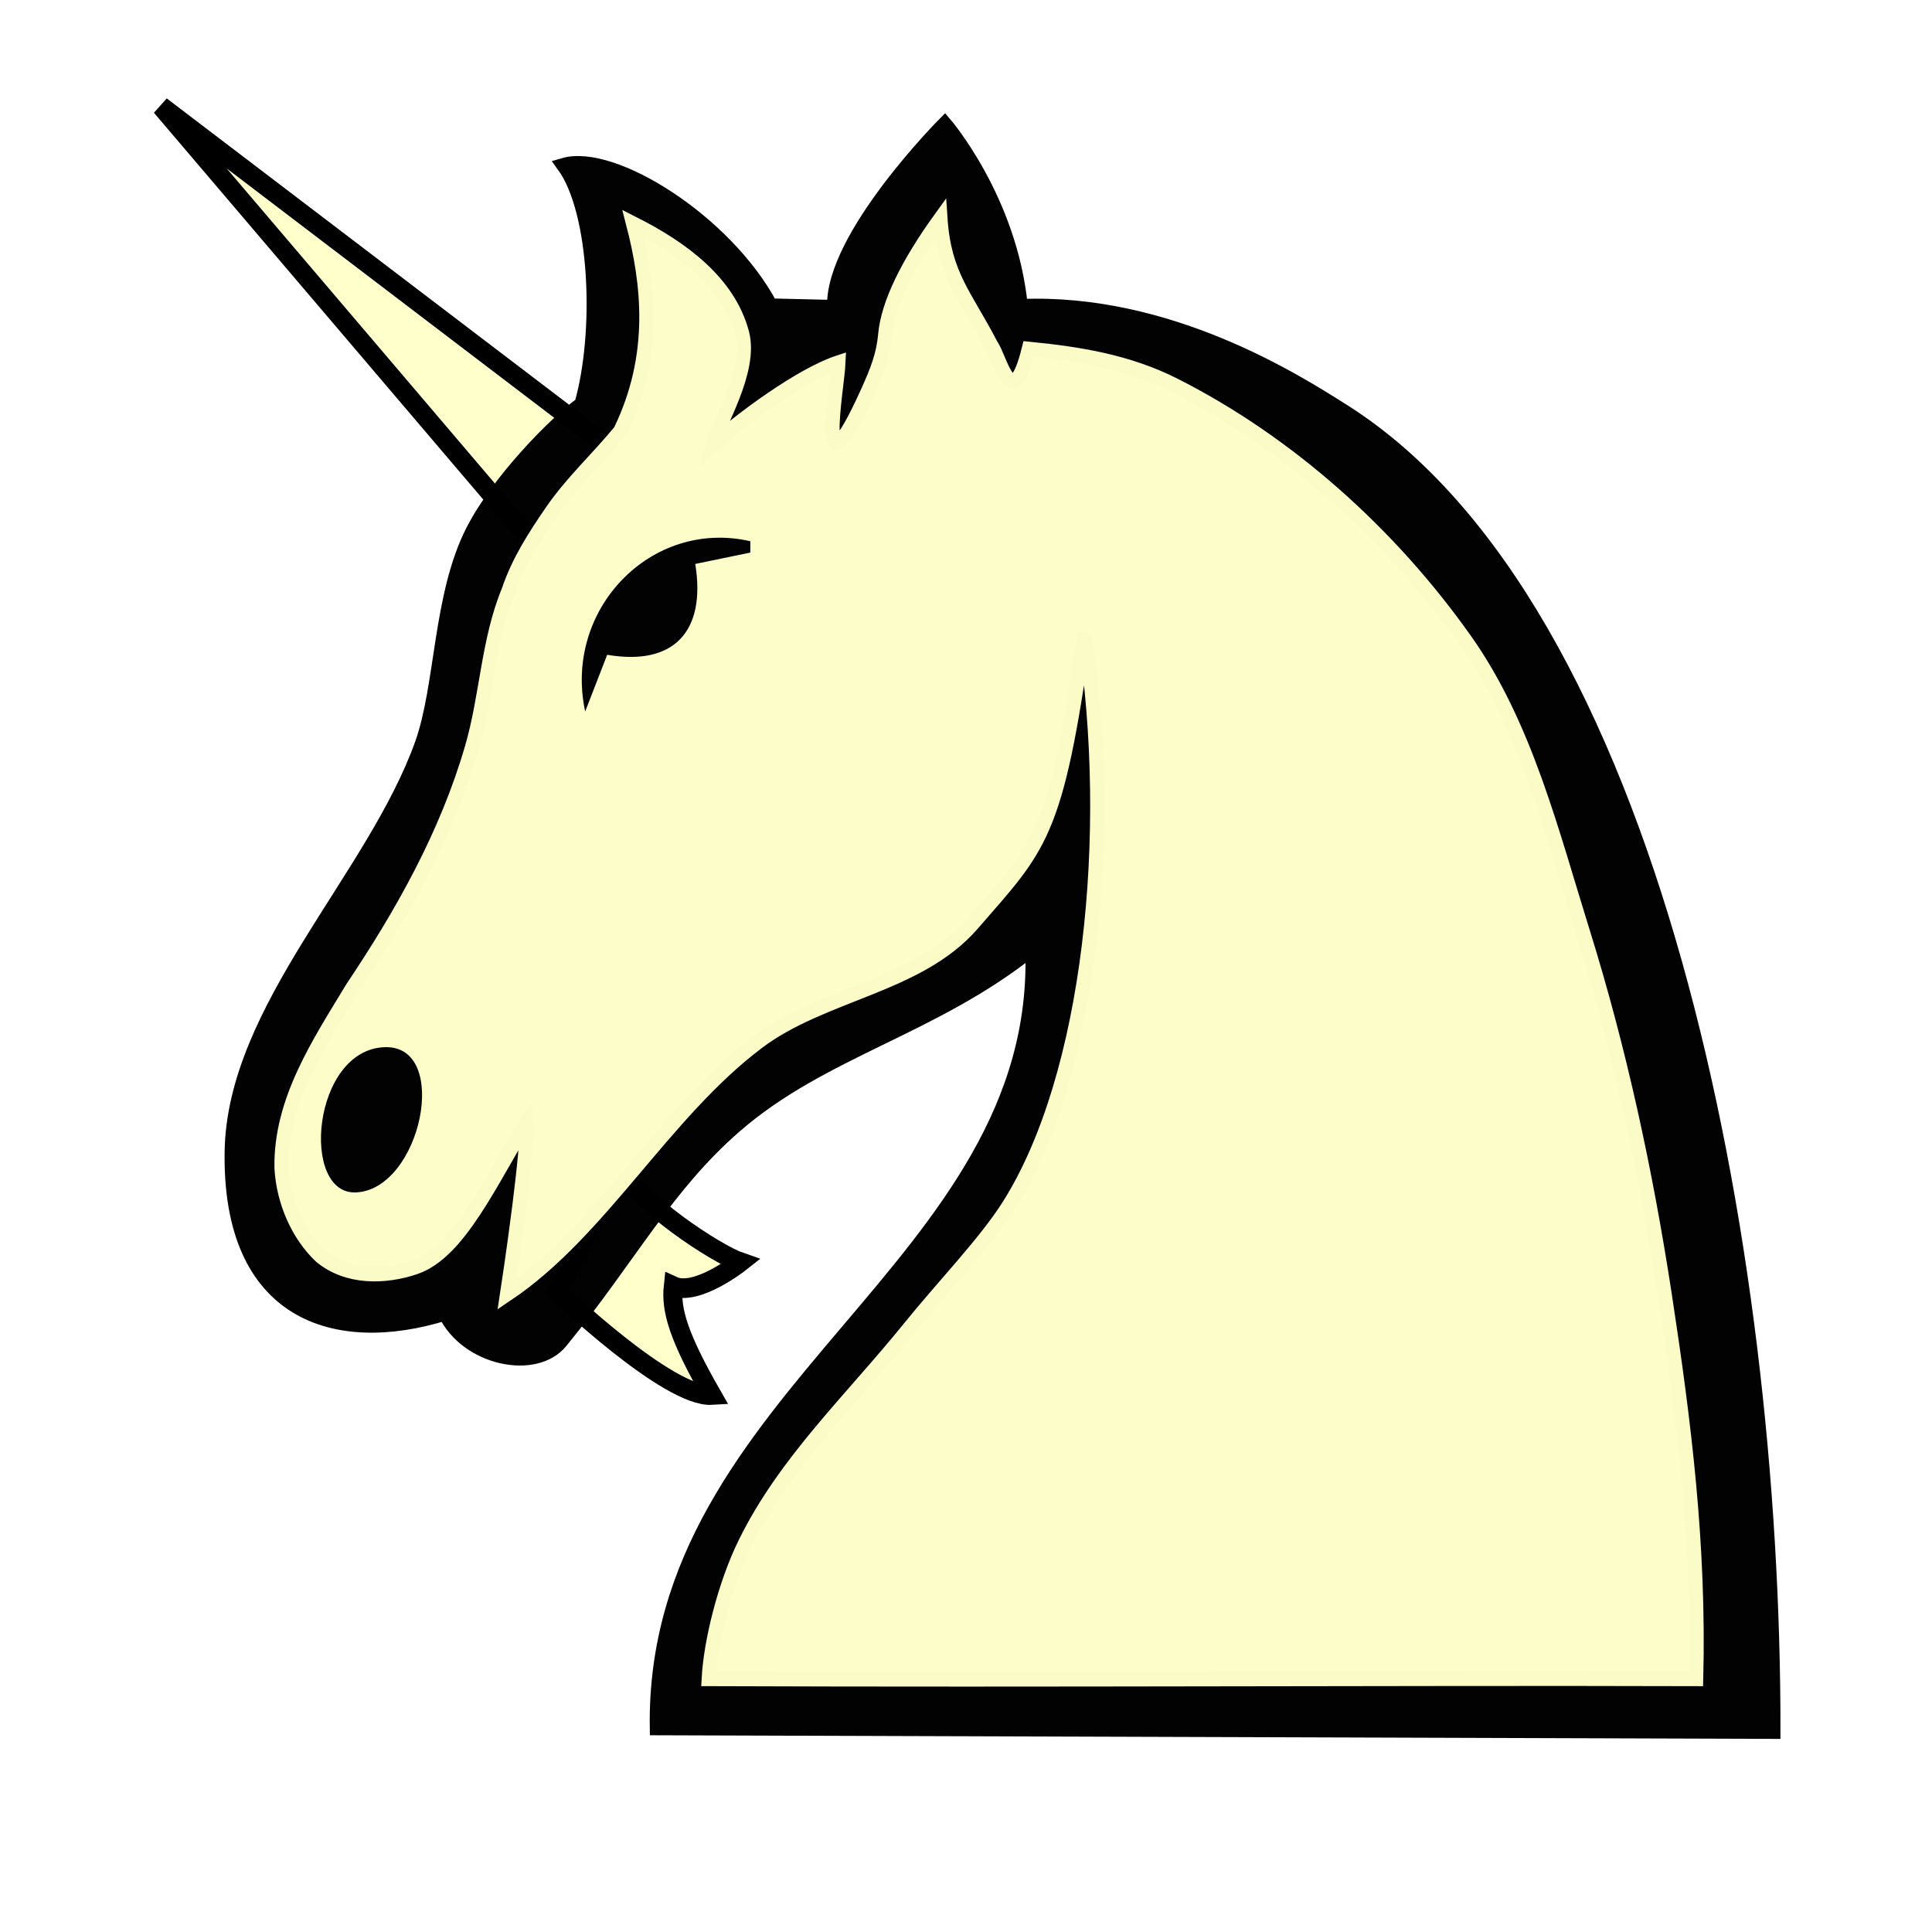
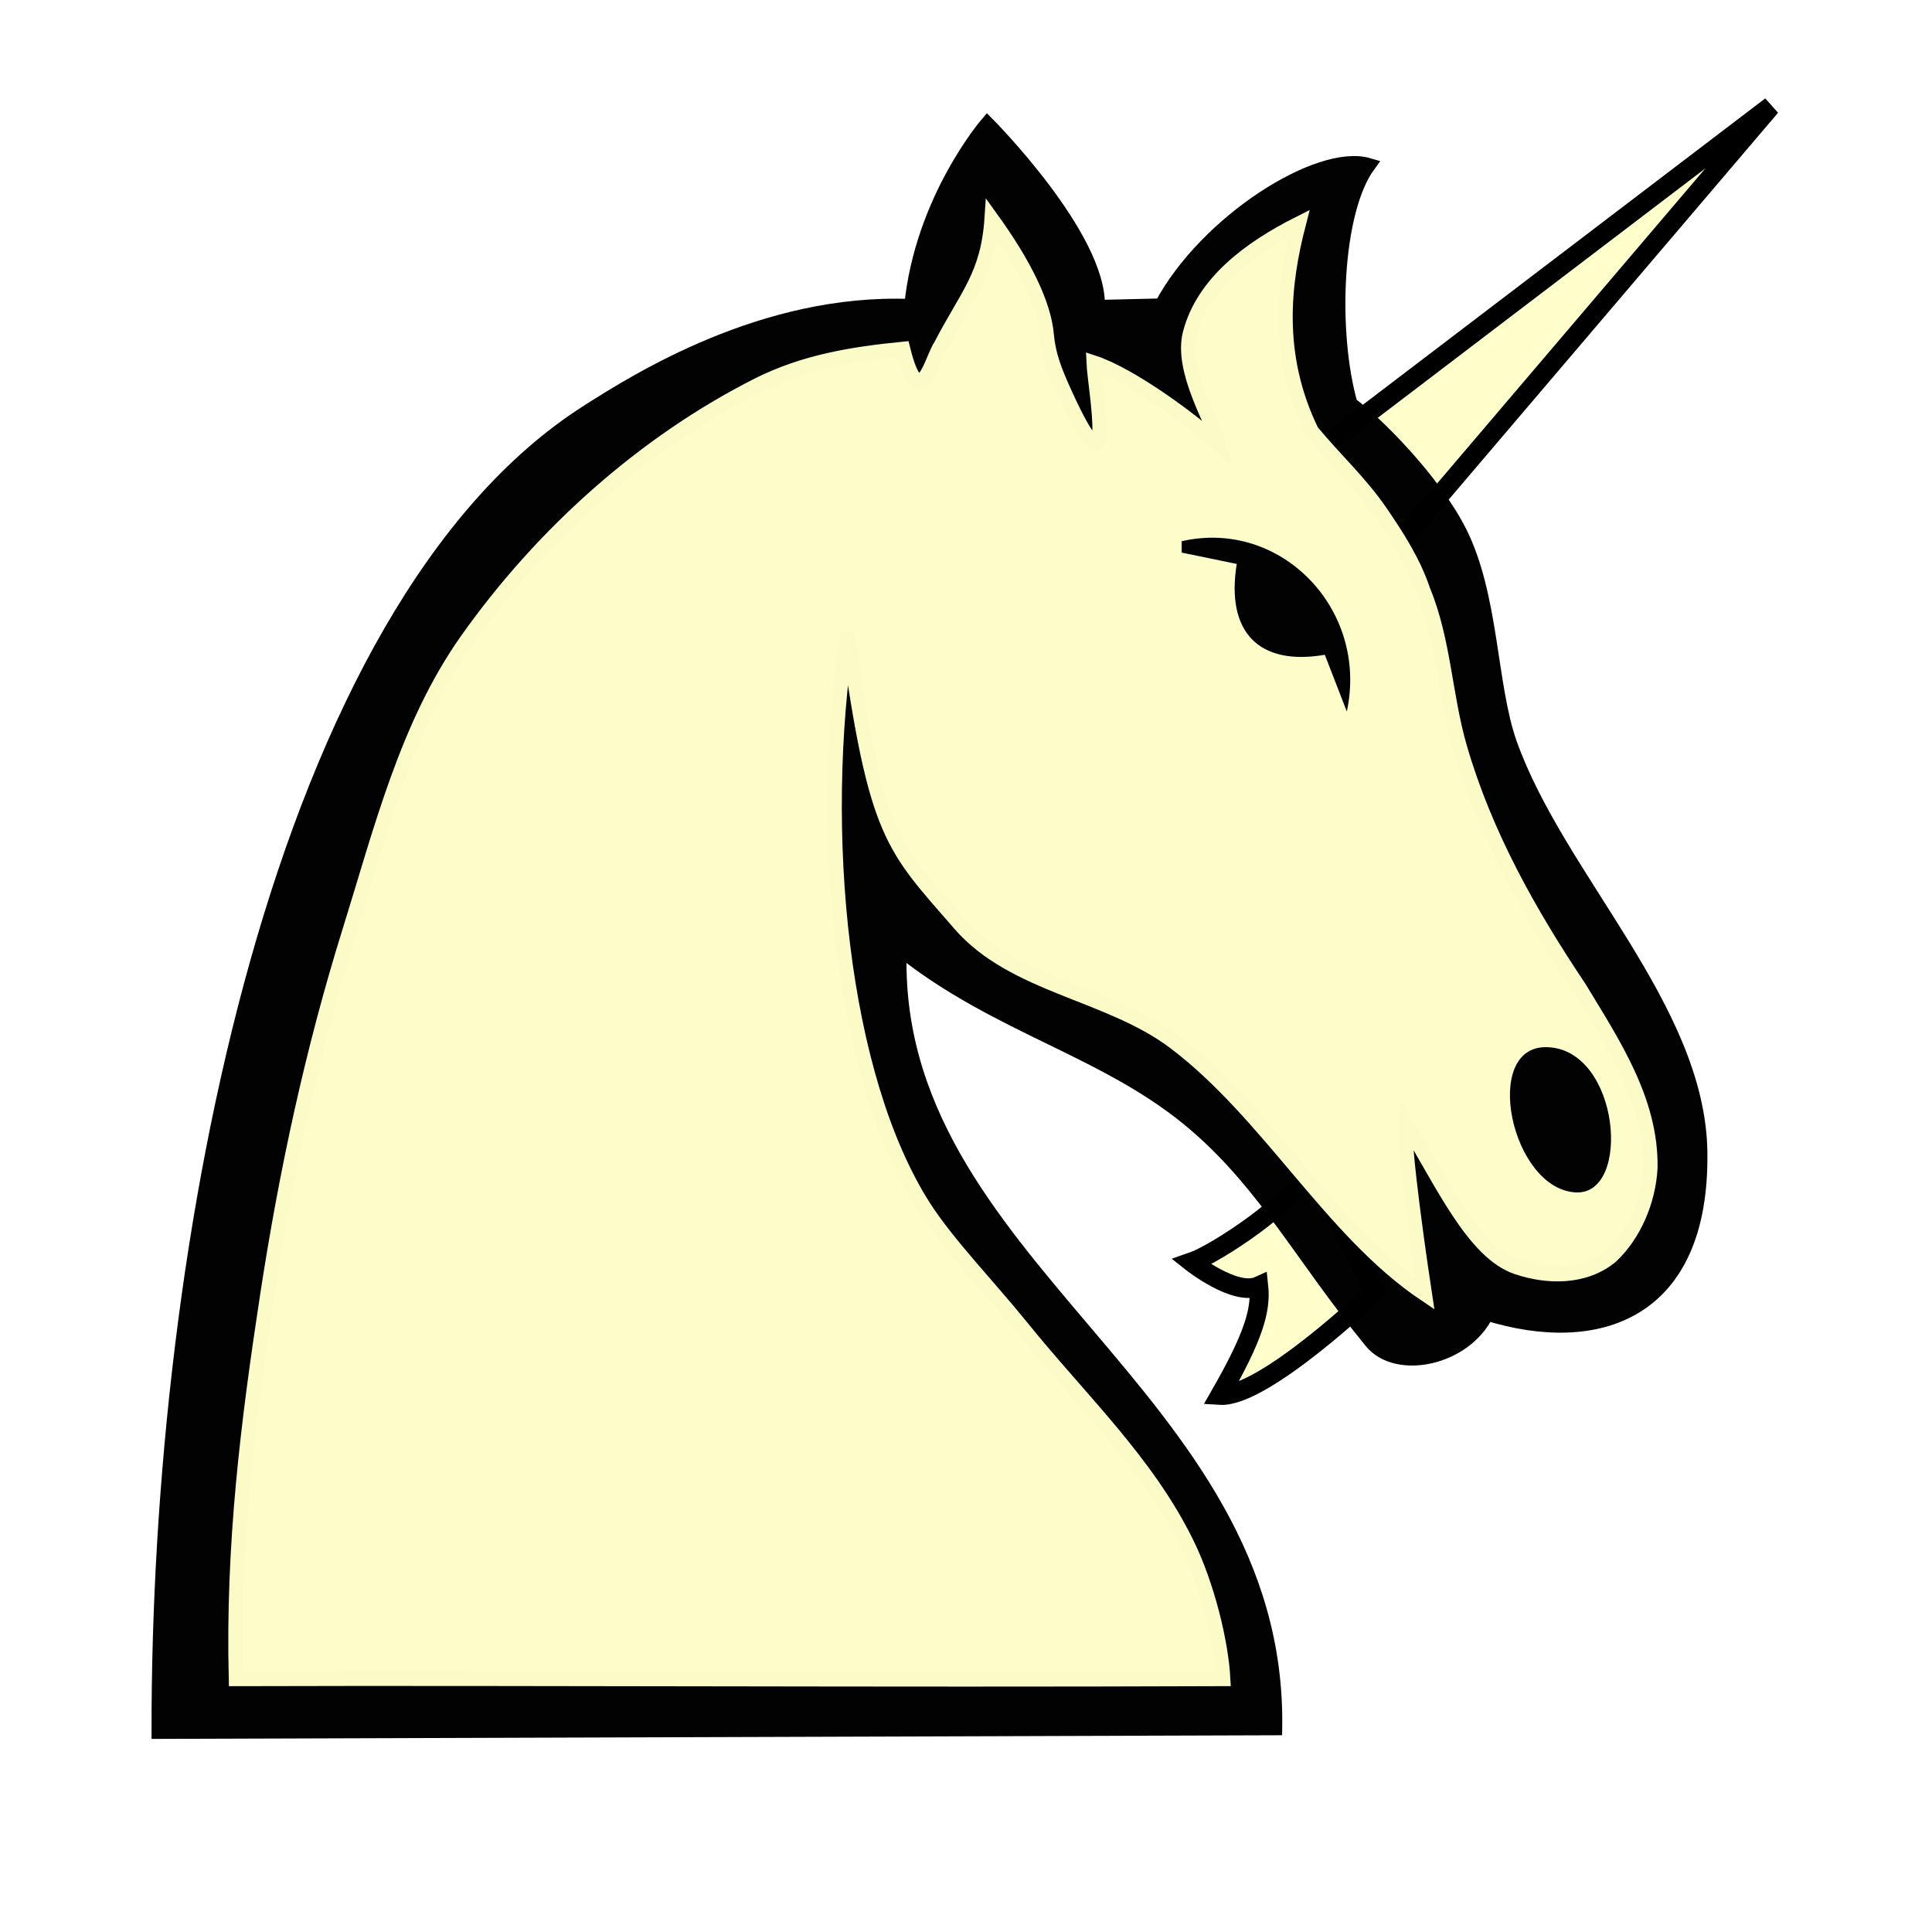
<svg xmlns="http://www.w3.org/2000/svg" version="1.0" width="100" height="100" id="svg2833">
-   <defs id="defs2835" />
-   <g transform="translate(-67.5829,-53.16565)" id="layer1">
+   <defs id="defs2835">
+     </defs>
+   <g transform="matrix(-1,0,0,1,167.5829,-53.16565)" id="layer1">
    <g transform="matrix(1.282523,0,0,1.322967,-854.5033,-95.70967)" id="g1487" style="display:inline">
      <path d="m 740.311,133.595 -14.847,-16.905 18.522,13.671 z" id="path696" style="color:#000000;fill:#ffffcc;fill-opacity:1;fill-rule:nonzero;stroke:#000000;stroke-width:0.768;stroke-linecap:round;stroke-linejoin:miter;stroke-miterlimit:4;stroke-opacity:1;stroke-dasharray:none;marker:none;visibility:visible;display:inline;overflow:visible;enable-background:accumulate" />
      <path d="m 741.457,163.058 c 0,0 4.47,4.158 6.237,4.054 -1.351,-2.287 -1.663,-3.326 -1.559,-4.262 0.936,0.416 2.703,-0.936 2.703,-0.936 -0.936,-0.312 -4.262,-2.391 -4.782,-3.742 z" id="path1467" style="color:#000000;fill:#ffffcc;fill-opacity:1;fill-rule:nonzero;stroke:#000000;stroke-width:0.768;stroke-linecap:round;stroke-linejoin:miter;stroke-miterlimit:4;stroke-opacity:1;stroke-dasharray:none;marker:none;visibility:visible;display:inline;overflow:visible;enable-background:accumulate" />
      <g transform="matrix(0.7057988,0,0,0.7165126,676.4318,74.90778)" id="layer1-8">
        <g transform="matrix(1.421833,0,0,1.400341,-234.3706,71.6055)" id="g4602" style="display:inline">
          <path d="m 238.212,-1.716 2.554,0.059 c -0.113,-2.713 4.446,-7.153 4.446,-7.153 0,0 2.631,2.953 3.056,7.117 5.938,-0.237 11.039,2.899 13.001,4.107 12.429,7.656 17.294,32.449 17.268,51.469 l -44.903,-0.141 c -0.207,-13.073 15.563,-17.975 15.101,-30.391 -3.985,3.099 -8.427,3.943 -11.945,6.905 -2.794,2.352 -4.233,5.107 -7.018,8.412 -1.027,1.219 -3.768,0.678 -4.654,-1.093 -4.428,1.328 -8.682,0.018 -8.582,-6.302 0.089,-5.595 5.715,-10.651 7.649,-15.902 0.834,-2.264 0.717,-5.762 2.035,-8.28 1.023,-1.956 3.325,-4.22 4.381,-4.964 0.82,-2.789 0.64,-7.512 -0.717,-9.321 1.979,-0.565 6.52,2.199 8.329,5.478 z" id="path4350-3" style="opacity:0.99;fill:#000000;fill-opacity:1;stroke:#000000;stroke-width:0.569px;stroke-opacity:1" />
          <path d="m 242.817,-0.581 c -0.072,0.795 -0.327,1.421 -0.73,2.28 -2.117,4.514 -1.195,-0.172 -1.149,-1.197 -1.51,0.479 -4.005,2.265 -5.074,3.23 0.226,-0.823 1.595,-2.914 1.199,-4.373 -0.535,-1.97 -2.397,-3.307 -4.383,-4.278 0.616,2.306 0.974,5.128 -0.524,8.105 -0.963,1.126 -1.948,1.993 -2.75,3.125 -0.683,0.964 -1.343,1.956 -1.735,3.09 -0.832,1.951 -0.868,4.102 -1.473,6.117 -1.015,3.39 -2.801,6.466 -4.802,9.361 -1.333,2.142 -2.907,4.397 -2.856,7.031 0.074,1.3 0.661,2.596 1.57,3.431 1.075,0.87 2.592,0.83 3.805,0.431 1.766,-0.581 3.022,-3.337 4.473,-5.63 0.048,0.474 -0.101,1.849 -0.28,3.229 -0.224,1.724 -0.497,3.456 -0.497,3.456 3.784,-2.467 6.29,-7.057 10.077,-9.828 2.636,-1.929 6.466,-2.181 8.642,-4.617 2.707,-3.03 3.366,-3.373 4.5,-11.33 1.236,7.754 0.262,17.297 -3.068,22.365 -0.944,1.436 -2.641,3.136 -3.949,4.707 -2.359,2.832 -5.021,5.234 -6.634,8.423 -0.824,1.629 -1.381,3.845 -1.46,5.28 13.885,0.052 27.627,-0.034 39.713,0 0.134,-5.249 -0.482,-10.006 -1.26,-14.944 -0.757,-4.8 -1.814,-9.572 -3.303,-14.198 -1.255,-3.9 -2.305,-8.038 -4.718,-11.348 -3.012,-4.132 -7.093,-7.686 -11.681,-9.942 -1.89,-0.929 -3.844,-1.228 -5.876,-1.424 -0.677,2.64 -1.138,0.361 -1.513,-0.142 -1.037,-1.945 -1.889,-2.714 -2.042,-4.944 -1.318,1.771 -2.113,3.332 -2.222,4.534 z" id="path4352-8" style="opacity:0.99;fill:#ffffcc;fill-opacity:1;stroke:#fdfdca;stroke-width:0.569px;stroke-opacity:1" />
          <path d="m 221.539,32.859 c 2.614,-0.123 3.818,-5.736 1.162,-5.664 -2.933,0.08 -3.417,5.77 -1.162,5.664 z" id="path4348-3" style="opacity:0.99;fill:#000000;fill-opacity:1" />
          <path d="m 230.751,14.109 0.886,-2.214 c 2.657,0.443 3.985,-0.886 3.542,-3.542 l 2.214,-0.443 0,-0.443 c -3.985,-0.886 -7.527,2.657 -6.641,6.641 z" id="path4340-3" style="opacity:0.99;fill:#000000;fill-opacity:1" />
        </g>
      </g>
    </g>
  </g>
</svg>
